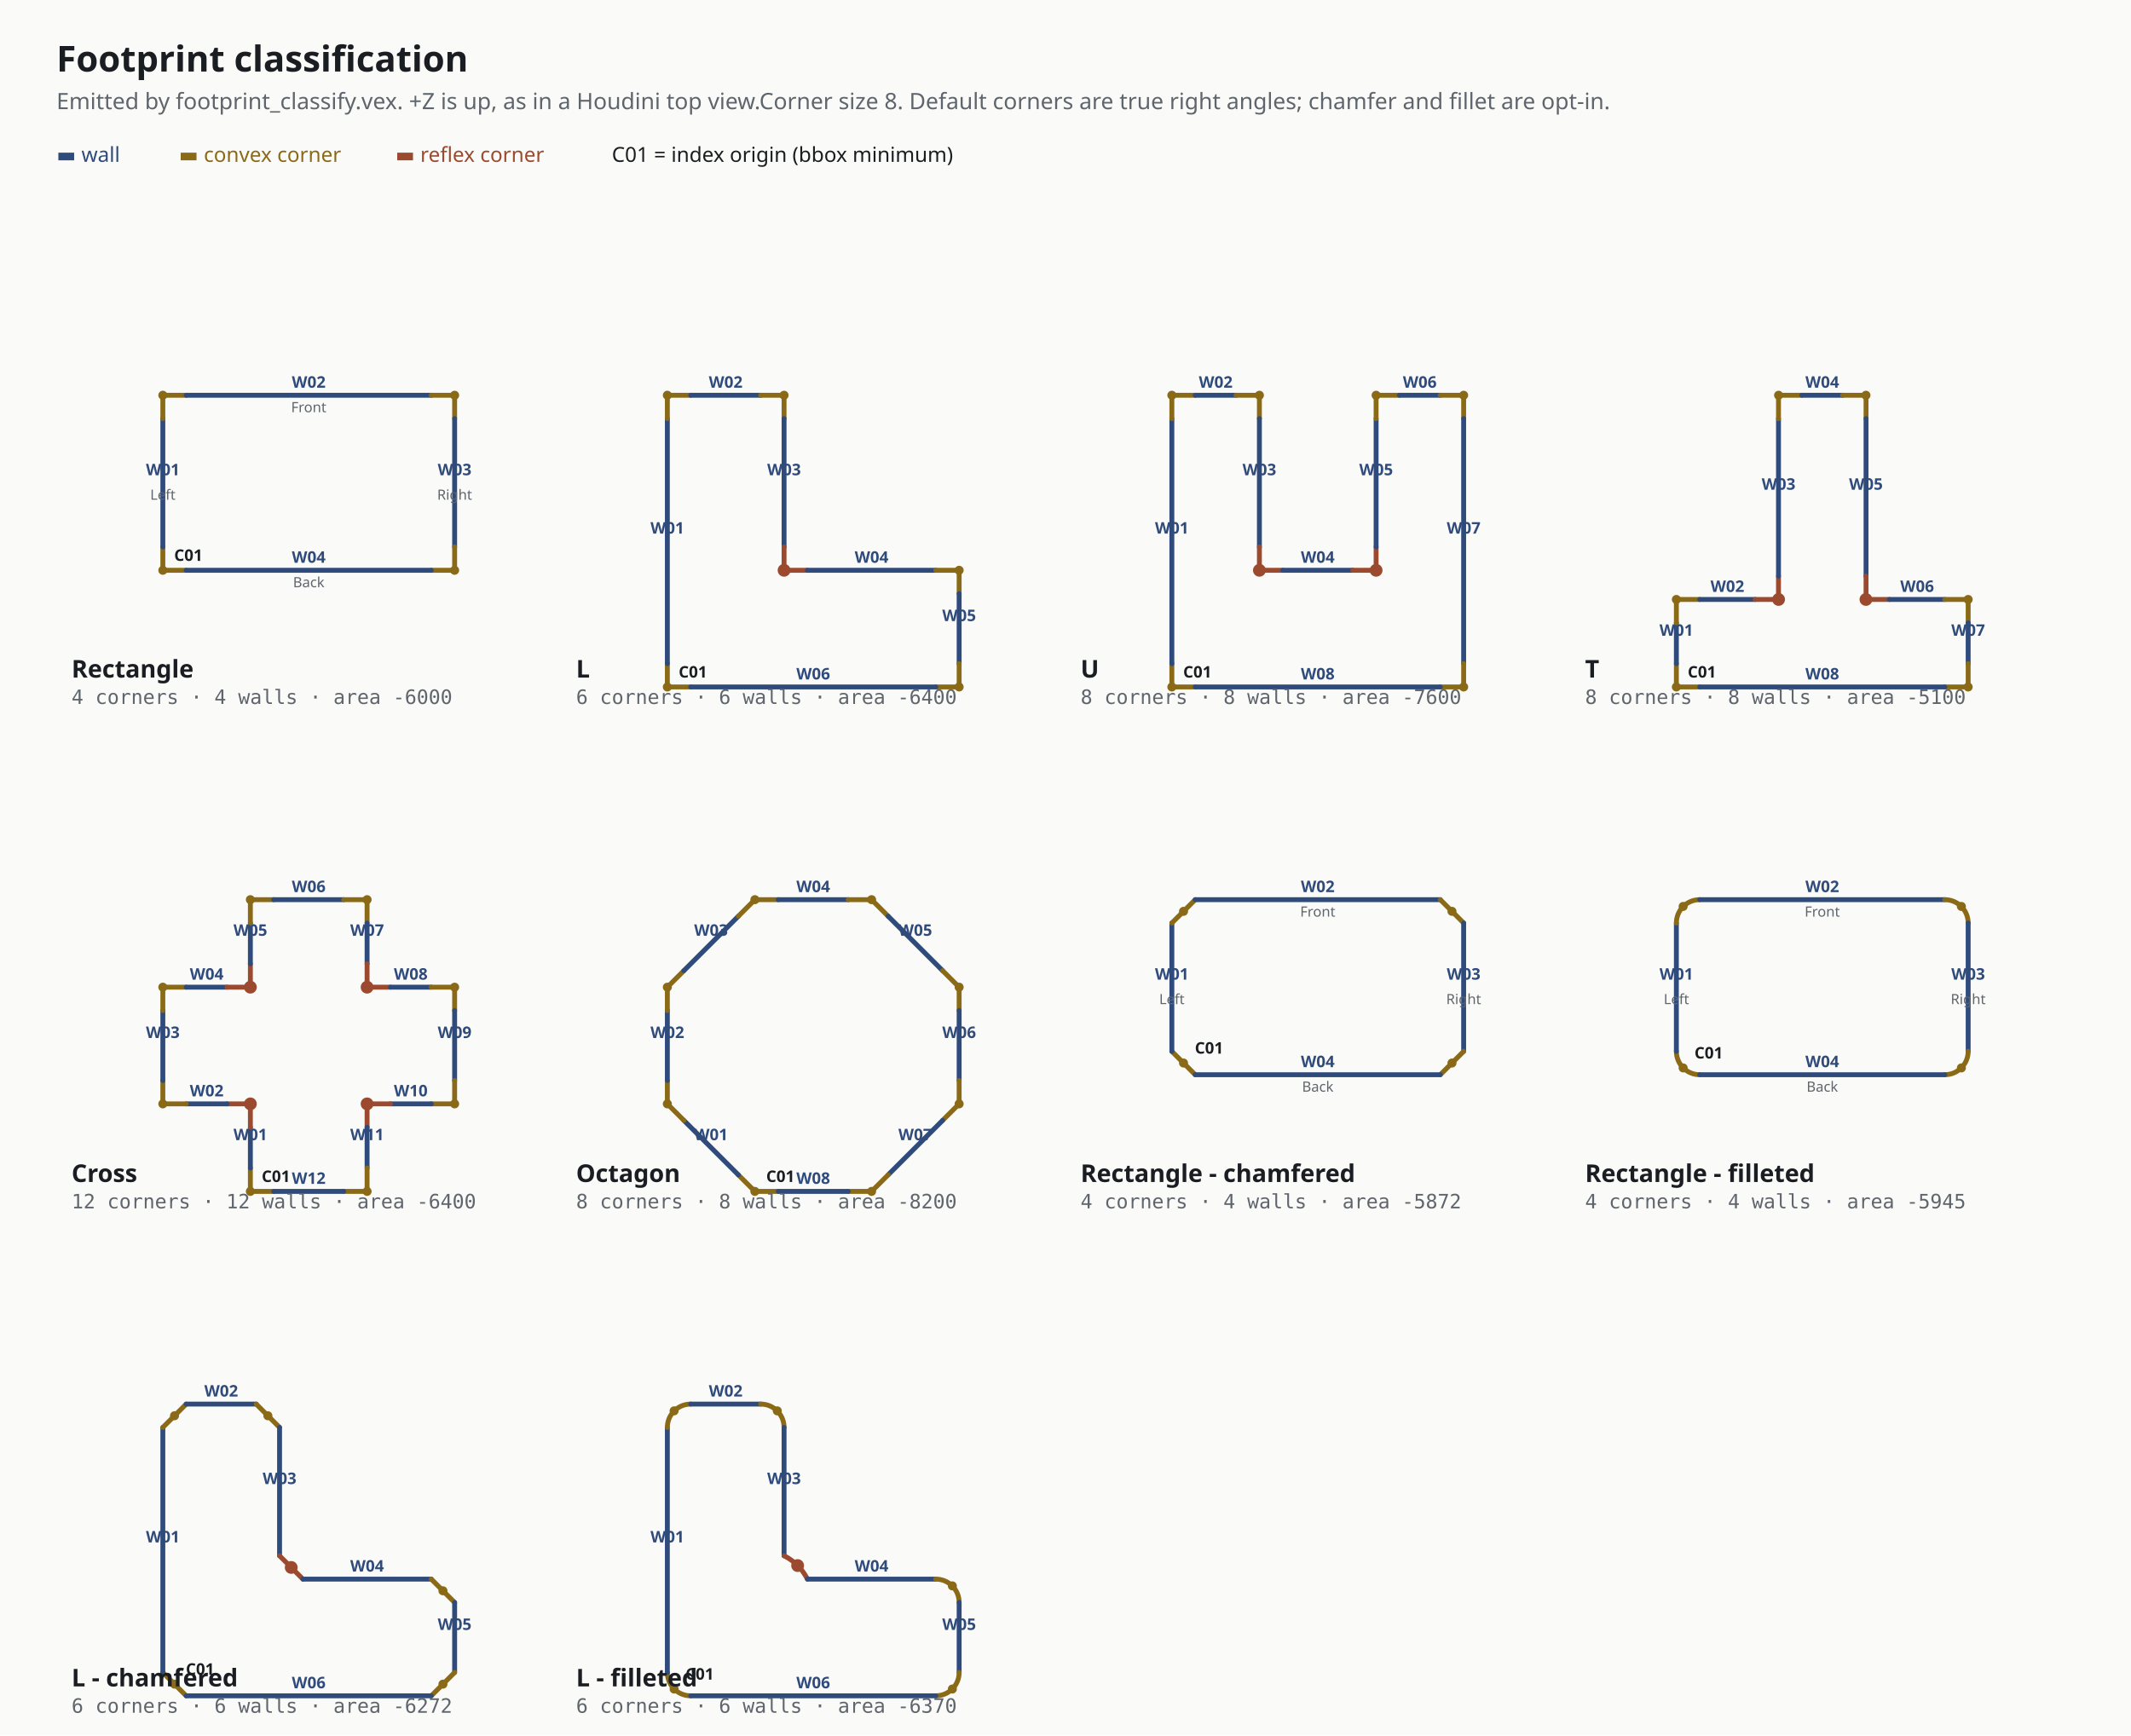
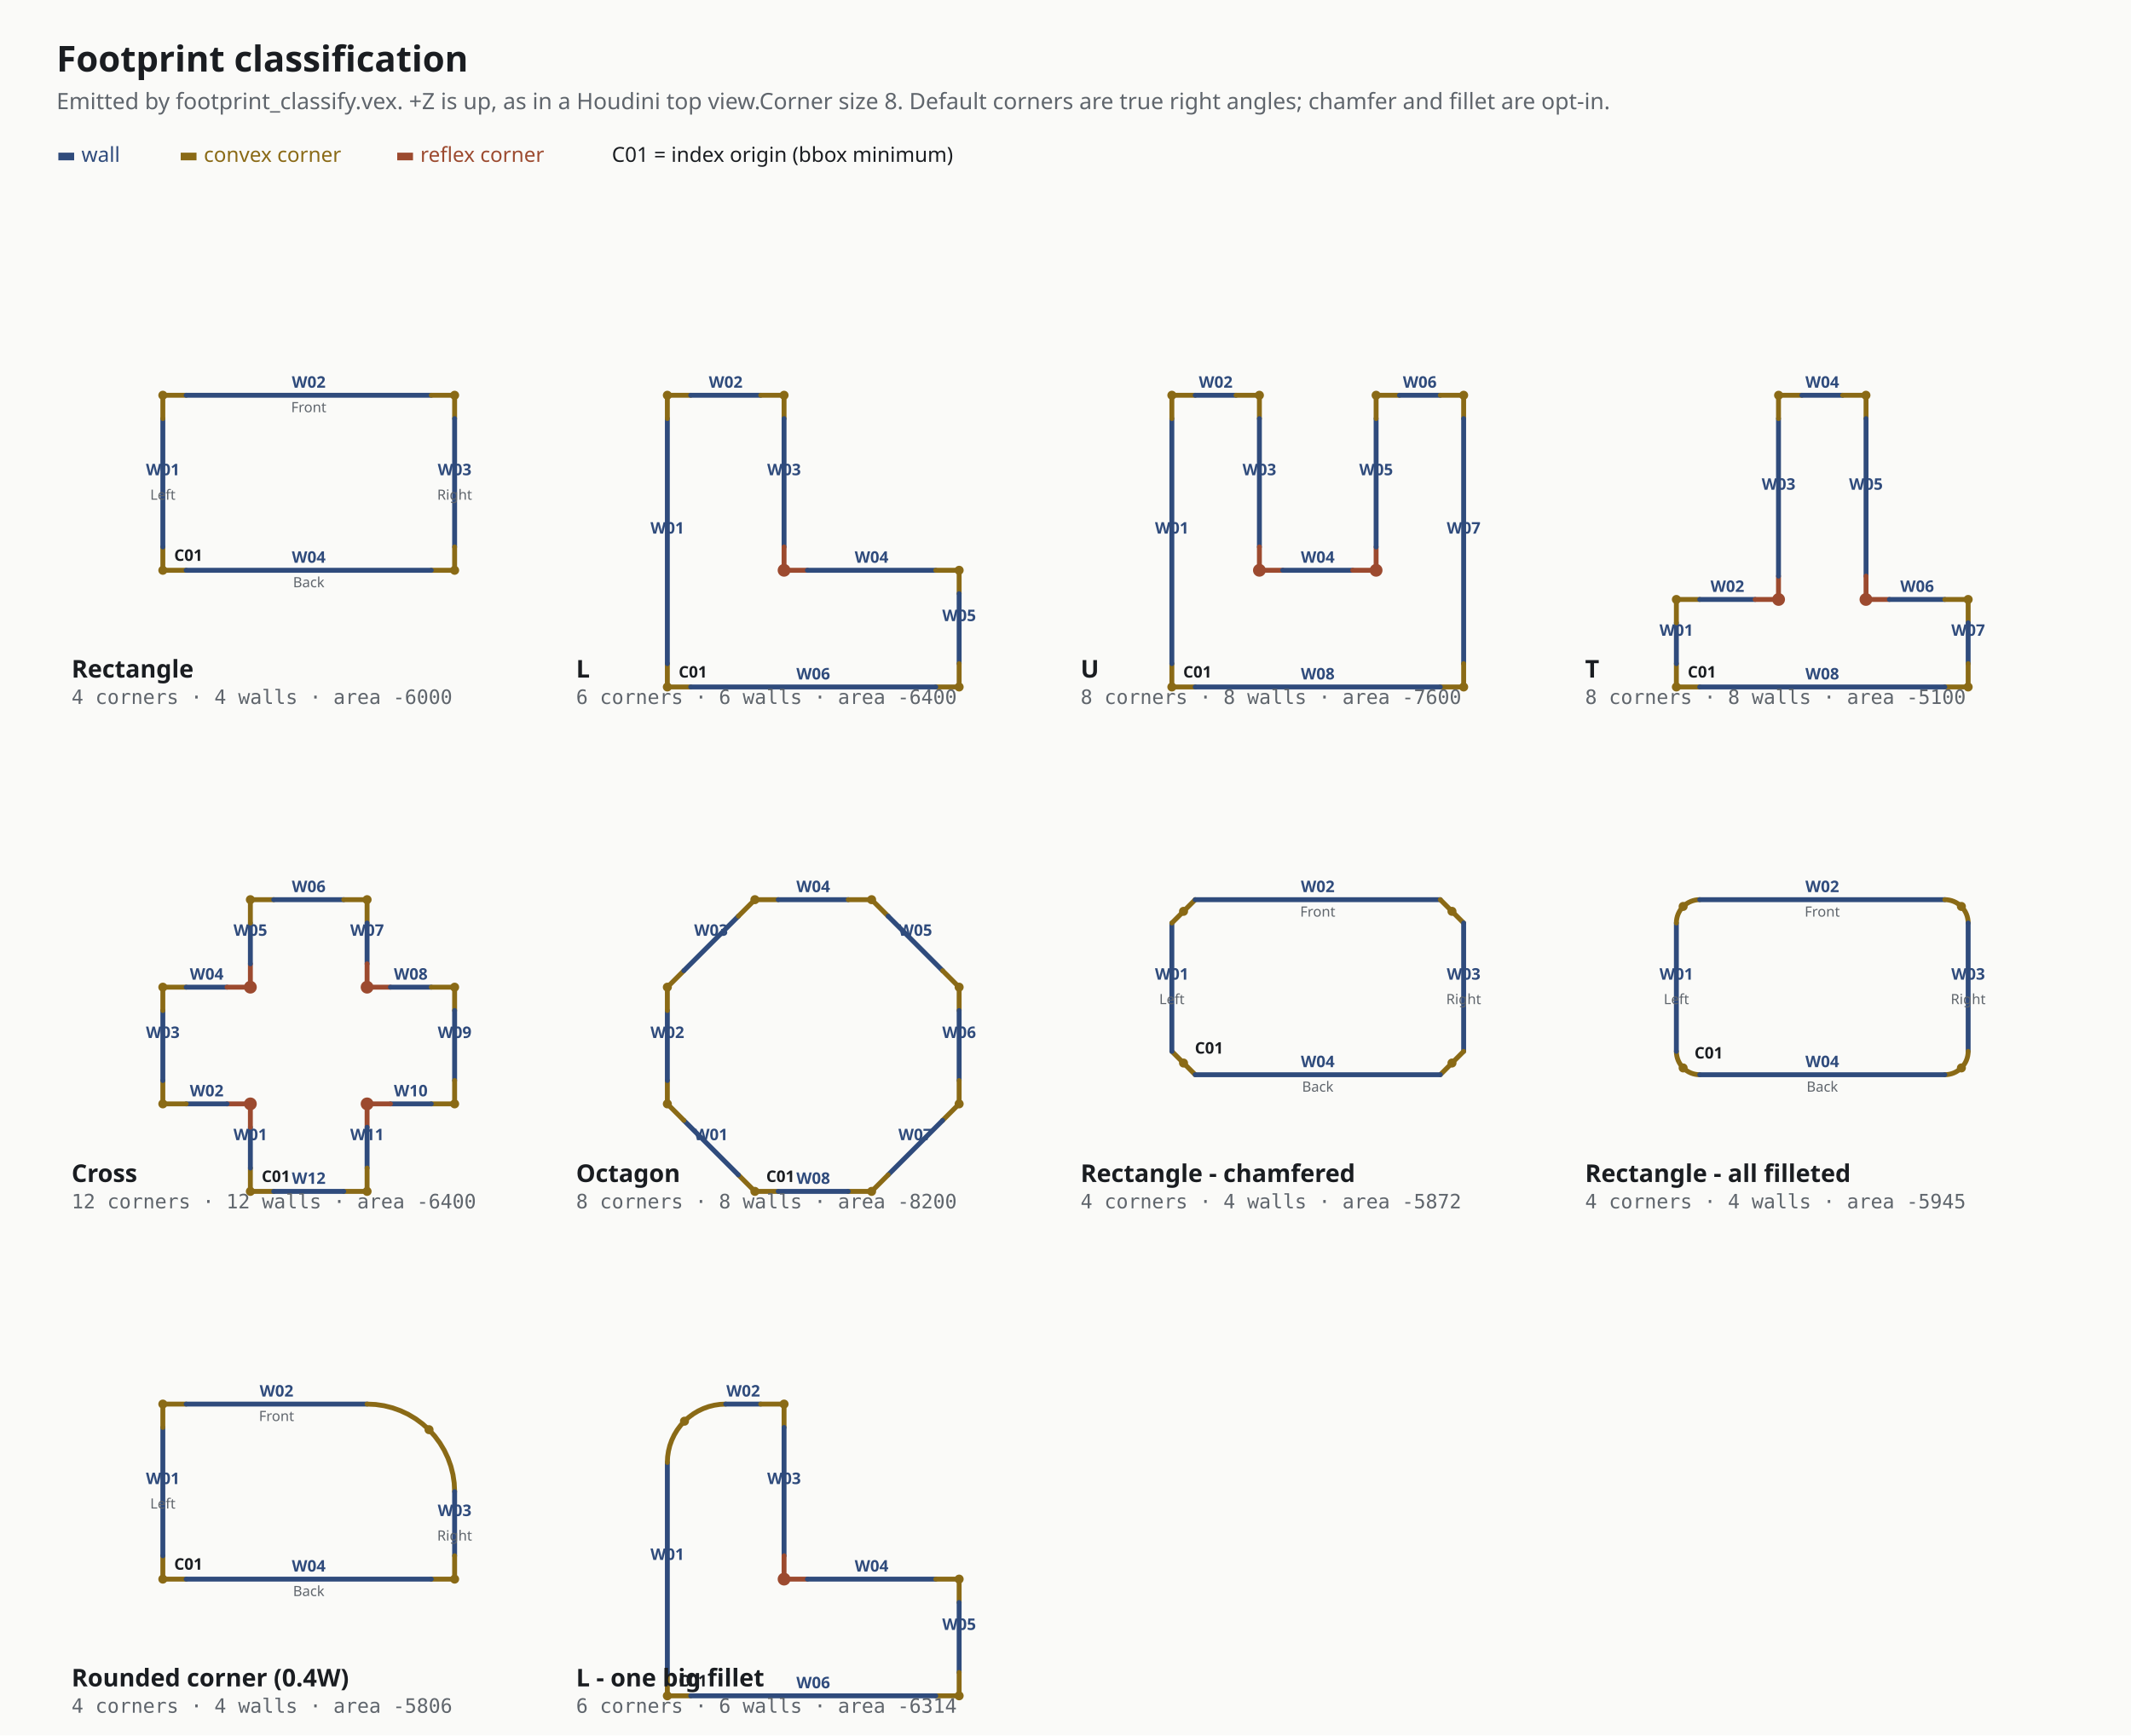
<svg xmlns="http://www.w3.org/2000/svg" width="1132" height="922" viewBox="0 0 1132 922" font-family="ui-sans-serif,system-ui,Segoe UI,sans-serif">
  <style>
  .bg{fill:#FAFAF8}
  .wall{fill:none;stroke:#2F4B7C;stroke-width:2.6;stroke-linecap:round}
  .corner{fill:none;stroke:#8A6A16;stroke-width:2.6;stroke-linecap:round}
  .corner.reflex{stroke:#9C4A2F}
  .cdot{fill:#8A6A16}
  .cdot.reflexdot{fill:#9C4A2F}
  .lbl{font-size:8.5px;fill:#2F4B7C;text-anchor:middle;font-weight:700}
  .cmp{font-size:7.5px;fill:#5F656C;text-anchor:middle}
  .origin{font-size:8.5px;fill:#1A1D21;font-weight:700}
  .title{font-size:13px;font-weight:700;fill:#1A1D21}
  .meta{font-size:10.5px;fill:#5F656C;font-family:ui-monospace,Consolas,monospace}
  .h1{font-size:19px;font-weight:700;fill:#1A1D21}
  .h2{font-size:12px;fill:#5F656C}
  .key{font-size:11px}
</style>
  <rect width="100%" height="100%" class="bg" />
  <text x="30" y="38" class="h1">Footprint classification</text>
  <text x="30" y="58" class="h2">Emitted by footprint_classify.vex. +Z is up, as in a Houdini top view.
Corner size 8. Default corners are true right angles; chamfer and fillet are opt-in.</text>
  <text x="30" y="86" class="key" fill="#2F4B7C">▬ wall</text>
  <text x="95" y="86" class="key" fill="#8A6A16">▬ convex corner</text>
  <text x="210" y="86" class="key" fill="#9C4A2F">▬ reflex corner</text>
  <text x="325" y="86" class="key" fill="#1A1D21">C01 = index origin (bbox minimum)</text>
  <polyline points="98.90,303.00 86.50,303.00 86.50,290.60" class="corner" />
  <circle cx="86.5" cy="303.0" r="2.4" class="cdot" />
  <text x="92.5" y="298.0" class="origin">C01</text>
  <polyline points="86.50,290.60 86.50,222.40" class="wall" />
  <text x="86.5" y="252.5" class="lbl">W01</text>
  <text x="86.5" y="265.5" class="cmp">Left</text>
  <polyline points="86.50,222.40 86.50,210.00 98.90,210.00" class="corner" />
  <circle cx="86.5" cy="210.0" r="2.4" class="cdot" />
  <polyline points="98.90,210.00 229.10,210.00" class="wall" />
  <text x="164.0" y="206.0" class="lbl">W02</text>
  <text x="164.0" y="219.0" class="cmp">Front</text>
  <polyline points="229.10,210.00 241.50,210.00 241.50,222.40" class="corner" />
  <circle cx="241.5" cy="210.0" r="2.4" class="cdot" />
  <polyline points="241.50,222.40 241.50,290.60" class="wall" />
  <text x="241.5" y="252.5" class="lbl">W03</text>
  <text x="241.5" y="265.5" class="cmp">Right</text>
  <polyline points="241.50,290.60 241.50,303.00 229.10,303.00" class="corner" />
  <circle cx="241.5" cy="303.0" r="2.4" class="cdot" />
  <polyline points="229.10,303.00 98.90,303.00" class="wall" />
  <text x="164.0" y="299.0" class="lbl">W04</text>
  <text x="164.0" y="312.0" class="cmp">Back</text>
  <text x="38" y="360" class="title">Rectangle</text>
  <text x="38" y="374" class="meta">4 corners · 4 walls · area -6000</text>
  <polyline points="366.90,365.00 354.50,365.00 354.50,352.60" class="corner" />
  <circle cx="354.5" cy="365.0" r="2.4" class="cdot" />
  <text x="360.5" y="360.0" class="origin">C01</text>
  <polyline points="354.50,352.60 354.50,222.40" class="wall" />
  <text x="354.5" y="283.5" class="lbl">W01</text>
  <polyline points="354.50,222.40 354.50,210.00 366.90,210.00" class="corner" />
  <circle cx="354.5" cy="210.0" r="2.4" class="cdot" />
  <polyline points="366.90,210.00 404.10,210.00" class="wall" />
  <text x="385.5" y="206.0" class="lbl">W02</text>
  <polyline points="404.10,210.00 416.50,210.00 416.50,222.40" class="corner" />
  <circle cx="416.5" cy="210.0" r="2.4" class="cdot" />
  <polyline points="416.50,222.40 416.50,290.60" class="wall" />
  <text x="416.5" y="252.5" class="lbl">W03</text>
  <polyline points="416.50,290.60 416.50,303.00 428.90,303.00" class="corner reflex" />
  <circle cx="416.5" cy="303.0" r="3.4" class="cdot reflexdot" />
  <polyline points="428.90,303.00 497.10,303.00" class="wall" />
  <text x="463.0" y="299.0" class="lbl">W04</text>
  <polyline points="497.10,303.00 509.50,303.00 509.50,315.40" class="corner" />
  <circle cx="509.5" cy="303.0" r="2.4" class="cdot" />
  <polyline points="509.50,315.40 509.50,352.60" class="wall" />
  <text x="509.5" y="330.0" class="lbl">W05</text>
  <polyline points="509.50,352.60 509.50,365.00 497.10,365.00" class="corner" />
  <circle cx="509.5" cy="365.0" r="2.4" class="cdot" />
  <polyline points="497.10,365.00 366.90,365.00" class="wall" />
  <text x="432.0" y="361.0" class="lbl">W06</text>
  <text x="306" y="360" class="title">L</text>
  <text x="306" y="374" class="meta">6 corners · 6 walls · area -6400</text>
  <polyline points="634.90,365.00 622.50,365.00 622.50,352.60" class="corner" />
  <circle cx="622.5" cy="365.0" r="2.4" class="cdot" />
  <text x="628.5" y="360.0" class="origin">C01</text>
  <polyline points="622.50,352.60 622.50,222.40" class="wall" />
  <text x="622.5" y="283.5" class="lbl">W01</text>
  <polyline points="622.50,222.40 622.50,210.00 634.90,210.00" class="corner" />
  <circle cx="622.5" cy="210.0" r="2.4" class="cdot" />
  <polyline points="634.90,210.00 656.60,210.00" class="wall" />
  <text x="645.8" y="206.0" class="lbl">W02</text>
  <polyline points="656.60,210.00 669.00,210.00 669.00,222.40" class="corner" />
  <circle cx="669.0" cy="210.0" r="2.4" class="cdot" />
  <polyline points="669.00,222.40 669.00,290.60" class="wall" />
  <text x="669.0" y="252.5" class="lbl">W03</text>
  <polyline points="669.00,290.60 669.00,303.00 681.40,303.00" class="corner reflex" />
  <circle cx="669.0" cy="303.0" r="3.4" class="cdot reflexdot" />
  <polyline points="681.40,303.00 718.60,303.00" class="wall" />
  <text x="700.0" y="299.0" class="lbl">W04</text>
  <polyline points="718.60,303.00 731.00,303.00 731.00,290.60" class="corner reflex" />
  <circle cx="731.0" cy="303.0" r="3.4" class="cdot reflexdot" />
  <polyline points="731.00,290.60 731.00,222.40" class="wall" />
  <text x="731.0" y="252.5" class="lbl">W05</text>
  <polyline points="731.00,222.40 731.00,210.00 743.40,210.00" class="corner" />
  <circle cx="731.0" cy="210.0" r="2.4" class="cdot" />
  <polyline points="743.40,210.00 765.10,210.00" class="wall" />
  <text x="754.2" y="206.0" class="lbl">W06</text>
  <polyline points="765.10,210.00 777.50,210.00 777.50,222.40" class="corner" />
  <circle cx="777.5" cy="210.0" r="2.4" class="cdot" />
  <polyline points="777.50,222.40 777.50,352.60" class="wall" />
  <text x="777.5" y="283.5" class="lbl">W07</text>
  <polyline points="777.50,352.60 777.50,365.00 765.10,365.00" class="corner" />
  <circle cx="777.5" cy="365.0" r="2.4" class="cdot" />
  <polyline points="765.10,365.00 634.90,365.00" class="wall" />
  <text x="700.0" y="361.0" class="lbl">W08</text>
  <text x="574" y="360" class="title">U</text>
  <text x="574" y="374" class="meta">8 corners · 8 walls · area -7600</text>
  <polyline points="902.90,365.00 890.50,365.00 890.50,352.60" class="corner" />
  <circle cx="890.5" cy="365.0" r="2.4" class="cdot" />
  <text x="896.5" y="360.0" class="origin">C01</text>
  <polyline points="890.50,352.60 890.50,330.90" class="wall" />
  <text x="890.5" y="337.8" class="lbl">W01</text>
  <polyline points="890.50,330.90 890.50,318.50 902.90,318.50" class="corner" />
  <circle cx="890.5" cy="318.5" r="2.4" class="cdot" />
  <polyline points="902.90,318.50 932.35,318.50" class="wall" />
  <text x="917.6" y="314.5" class="lbl">W02</text>
  <polyline points="932.35,318.50 944.75,318.50 944.75,306.10" class="corner reflex" />
  <circle cx="944.8" cy="318.5" r="3.4" class="cdot reflexdot" />
  <polyline points="944.75,306.10 944.75,222.40" class="wall" />
  <text x="944.8" y="260.2" class="lbl">W03</text>
  <polyline points="944.75,222.40 944.75,210.00 957.15,210.00" class="corner" />
  <circle cx="944.8" cy="210.0" r="2.4" class="cdot" />
  <polyline points="957.15,210.00 978.85,210.00" class="wall" />
  <text x="968.0" y="206.0" class="lbl">W04</text>
  <polyline points="978.85,210.00 991.25,210.00 991.25,222.40" class="corner" />
  <circle cx="991.2" cy="210.0" r="2.4" class="cdot" />
  <polyline points="991.25,222.40 991.25,306.10" class="wall" />
  <text x="991.2" y="260.2" class="lbl">W05</text>
  <polyline points="991.25,306.10 991.25,318.50 1003.65,318.50" class="corner reflex" />
  <circle cx="991.2" cy="318.5" r="3.4" class="cdot reflexdot" />
  <polyline points="1003.65,318.50 1033.10,318.50" class="wall" />
  <text x="1018.4" y="314.5" class="lbl">W06</text>
  <polyline points="1033.10,318.50 1045.50,318.50 1045.50,330.90" class="corner" />
  <circle cx="1045.5" cy="318.5" r="2.4" class="cdot" />
  <polyline points="1045.50,330.90 1045.50,352.60" class="wall" />
  <text x="1045.5" y="337.8" class="lbl">W07</text>
  <polyline points="1045.50,352.60 1045.50,365.00 1033.10,365.00" class="corner" />
  <circle cx="1045.5" cy="365.0" r="2.4" class="cdot" />
  <polyline points="1033.10,365.00 902.90,365.00" class="wall" />
  <text x="968.0" y="361.0" class="lbl">W08</text>
  <text x="842" y="360" class="title">T</text>
  <text x="842" y="374" class="meta">8 corners · 8 walls · area -5100</text>
  <polyline points="145.40,633.00 133.00,633.00 133.00,620.60" class="corner" />
  <circle cx="133.0" cy="633.0" r="2.4" class="cdot" />
  <text x="139.0" y="628.0" class="origin">C01</text>
  <polyline points="133.00,620.60 133.00,598.90" class="wall" />
  <text x="133.0" y="605.8" class="lbl">W01</text>
  <polyline points="133.00,598.90 133.00,586.50 120.60,586.50" class="corner reflex" />
  <circle cx="133.0" cy="586.5" r="3.4" class="cdot reflexdot" />
  <polyline points="120.60,586.50 98.90,586.50" class="wall" />
  <text x="109.8" y="582.5" class="lbl">W02</text>
  <polyline points="98.90,586.50 86.50,586.50 86.50,574.10" class="corner" />
  <circle cx="86.5" cy="586.5" r="2.4" class="cdot" />
  <polyline points="86.50,574.10 86.50,536.90" class="wall" />
  <text x="86.5" y="551.5" class="lbl">W03</text>
  <polyline points="86.50,536.90 86.50,524.50 98.90,524.50" class="corner" />
  <circle cx="86.5" cy="524.5" r="2.4" class="cdot" />
  <polyline points="98.90,524.50 120.60,524.50" class="wall" />
  <text x="109.8" y="520.5" class="lbl">W04</text>
  <polyline points="120.60,524.50 133.00,524.50 133.00,512.10" class="corner reflex" />
  <circle cx="133.0" cy="524.5" r="3.4" class="cdot reflexdot" />
  <polyline points="133.00,512.10 133.00,490.40" class="wall" />
  <text x="133.0" y="497.2" class="lbl">W05</text>
  <polyline points="133.00,490.40 133.00,478.00 145.40,478.00" class="corner" />
  <circle cx="133.0" cy="478.0" r="2.4" class="cdot" />
  <polyline points="145.40,478.00 182.60,478.00" class="wall" />
  <text x="164.0" y="474.0" class="lbl">W06</text>
  <polyline points="182.60,478.00 195.00,478.00 195.00,490.40" class="corner" />
  <circle cx="195.0" cy="478.0" r="2.4" class="cdot" />
  <polyline points="195.00,490.40 195.00,512.10" class="wall" />
  <text x="195.0" y="497.2" class="lbl">W07</text>
  <polyline points="195.00,512.10 195.00,524.50 207.40,524.50" class="corner reflex" />
  <circle cx="195.0" cy="524.5" r="3.4" class="cdot reflexdot" />
  <polyline points="207.40,524.50 229.10,524.50" class="wall" />
  <text x="218.2" y="520.5" class="lbl">W08</text>
  <polyline points="229.10,524.50 241.50,524.50 241.50,536.90" class="corner" />
  <circle cx="241.5" cy="524.5" r="2.4" class="cdot" />
  <polyline points="241.50,536.90 241.50,574.10" class="wall" />
  <text x="241.5" y="551.5" class="lbl">W09</text>
  <polyline points="241.50,574.10 241.50,586.50 229.10,586.50" class="corner" />
  <circle cx="241.5" cy="586.5" r="2.4" class="cdot" />
  <polyline points="229.10,586.50 207.40,586.50" class="wall" />
  <text x="218.2" y="582.5" class="lbl">W10</text>
  <polyline points="207.40,586.50 195.00,586.50 195.00,598.90" class="corner reflex" />
  <circle cx="195.0" cy="586.5" r="3.4" class="cdot reflexdot" />
  <polyline points="195.00,598.90 195.00,620.60" class="wall" />
  <text x="195.0" y="605.8" class="lbl">W11</text>
  <polyline points="195.00,620.60 195.00,633.00 182.60,633.00" class="corner" />
  <circle cx="195.0" cy="633.0" r="2.4" class="cdot" />
  <polyline points="182.60,633.00 145.40,633.00" class="wall" />
  <text x="164.0" y="629.0" class="lbl">W12</text>
  <text x="38" y="628" class="title">Cross</text>
  <text x="38" y="642" class="meta">12 corners · 12 walls · area -6400</text>
  <polyline points="413.40,633.00 401.00,633.00 392.23,624.23" class="corner" />
  <circle cx="401.0" cy="633.0" r="2.4" class="cdot" />
  <text x="407.0" y="628.0" class="origin">C01</text>
  <polyline points="392.23,624.23 363.27,595.27" class="wall" />
  <text x="377.7" y="605.8" class="lbl">W01</text>
  <polyline points="363.27,595.27 354.50,586.50 354.50,574.10" class="corner" />
  <circle cx="354.5" cy="586.5" r="2.4" class="cdot" />
  <polyline points="354.50,574.10 354.50,536.90" class="wall" />
  <text x="354.5" y="551.5" class="lbl">W02</text>
  <polyline points="354.50,536.90 354.50,524.50 363.27,515.73" class="corner" />
  <circle cx="354.5" cy="524.5" r="2.4" class="cdot" />
  <polyline points="363.27,515.73 392.23,486.77" class="wall" />
  <text x="377.7" y="497.2" class="lbl">W03</text>
  <polyline points="392.23,486.77 401.00,478.00 413.40,478.00" class="corner" />
  <circle cx="401.0" cy="478.0" r="2.4" class="cdot" />
  <polyline points="413.40,478.00 450.60,478.00" class="wall" />
  <text x="432.0" y="474.0" class="lbl">W04</text>
  <polyline points="450.60,478.00 463.00,478.00 471.77,486.77" class="corner" />
  <circle cx="463.0" cy="478.0" r="2.4" class="cdot" />
  <polyline points="471.77,486.77 500.73,515.73" class="wall" />
  <text x="486.2" y="497.2" class="lbl">W05</text>
  <polyline points="500.73,515.73 509.50,524.50 509.50,536.90" class="corner" />
  <circle cx="509.5" cy="524.5" r="2.4" class="cdot" />
  <polyline points="509.50,536.90 509.50,574.10" class="wall" />
  <text x="509.5" y="551.5" class="lbl">W06</text>
  <polyline points="509.50,574.10 509.50,586.50 500.73,595.27" class="corner" />
  <circle cx="509.5" cy="586.5" r="2.4" class="cdot" />
  <polyline points="500.73,595.27 471.77,624.23" class="wall" />
  <text x="486.2" y="605.8" class="lbl">W07</text>
  <polyline points="471.77,624.23 463.00,633.00 450.60,633.00" class="corner" />
  <circle cx="463.0" cy="633.0" r="2.4" class="cdot" />
  <polyline points="450.60,633.00 413.40,633.00" class="wall" />
  <text x="432.0" y="629.0" class="lbl">W08</text>
  <text x="306" y="628" class="title">Octagon</text>
  <text x="306" y="642" class="meta">8 corners · 8 walls · area -8200</text>
  <polyline points="634.90,571.00 622.50,558.60" class="corner" />
  <circle cx="628.7" cy="564.8" r="2.4" class="cdot" />
  <text x="634.7" y="559.8" class="origin">C01</text>
  <polyline points="622.50,558.60 622.50,490.40" class="wall" />
  <text x="622.5" y="520.5" class="lbl">W01</text>
  <text x="622.5" y="533.5" class="cmp">Left</text>
  <polyline points="622.50,490.40 634.90,478.00" class="corner" />
  <circle cx="628.7" cy="484.2" r="2.4" class="cdot" />
  <polyline points="634.90,478.00 765.10,478.00" class="wall" />
  <text x="700.0" y="474.0" class="lbl">W02</text>
  <text x="700.0" y="487.0" class="cmp">Front</text>
  <polyline points="765.10,478.00 777.50,490.40" class="corner" />
  <circle cx="771.3" cy="484.2" r="2.4" class="cdot" />
  <polyline points="777.50,490.40 777.50,558.60" class="wall" />
  <text x="777.5" y="520.5" class="lbl">W03</text>
  <text x="777.5" y="533.5" class="cmp">Right</text>
  <polyline points="777.50,558.60 765.10,571.00" class="corner" />
  <circle cx="771.3" cy="564.8" r="2.4" class="cdot" />
  <polyline points="765.10,571.00 634.90,571.00" class="wall" />
  <text x="700.0" y="567.0" class="lbl">W04</text>
  <text x="700.0" y="580.0" class="cmp">Back</text>
  <text x="574" y="628" class="title">Rectangle - chamfered</text>
  <text x="574" y="642" class="meta">4 corners · 4 walls · area -5872</text>
  <polyline points="902.90,571.00 901.68,570.94 900.48,570.76 899.30,570.47 898.15,570.06 897.05,569.54 896.01,568.91 895.03,568.19 894.13,567.37 893.31,566.47 892.59,565.49 891.96,564.45 891.44,563.35 891.03,562.20 890.74,561.02 890.56,559.82 890.50,558.60" class="corner" />
  <circle cx="894.1" cy="567.4" r="2.4" class="cdot" />
  <text x="900.1" y="562.4" class="origin">C01</text>
  <polyline points="890.50,558.60 890.50,490.40" class="wall" />
  <text x="890.5" y="520.5" class="lbl">W01</text>
  <text x="890.5" y="533.5" class="cmp">Left</text>
  <polyline points="890.50,490.40 890.56,489.18 890.74,487.98 891.03,486.80 891.44,485.65 891.96,484.55 892.59,483.51 893.31,482.53 894.13,481.63 895.03,480.81 896.01,480.09 897.05,479.46 898.15,478.94 899.30,478.53 900.48,478.24 901.68,478.06 902.90,478.00" class="corner" />
  <circle cx="894.1" cy="481.6" r="2.4" class="cdot" />
  <polyline points="902.90,478.00 1033.10,478.00" class="wall" />
  <text x="968.0" y="474.0" class="lbl">W02</text>
  <text x="968.0" y="487.0" class="cmp">Front</text>
  <polyline points="1033.10,478.00 1034.32,478.06 1035.52,478.24 1036.70,478.53 1037.85,478.94 1038.95,479.46 1039.99,480.09 1040.97,480.81 1041.87,481.63 1042.69,482.53 1043.41,483.51 1044.04,484.55 1044.56,485.65 1044.97,486.80 1045.26,487.98 1045.44,489.18 1045.50,490.40" class="corner" />
  <circle cx="1041.9" cy="481.6" r="2.4" class="cdot" />
  <polyline points="1045.50,490.40 1045.50,558.60" class="wall" />
  <text x="1045.5" y="520.5" class="lbl">W03</text>
  <text x="1045.5" y="533.5" class="cmp">Right</text>
  <polyline points="1045.50,558.60 1045.44,559.82 1045.26,561.02 1044.97,562.20 1044.56,563.35 1044.04,564.45 1043.41,565.49 1042.69,566.47 1041.87,567.37 1040.97,568.19 1039.99,568.91 1038.95,569.54 1037.85,570.06 1036.70,570.47 1035.52,570.76 1034.32,570.94 1033.10,571.00" class="corner" />
  <circle cx="1041.9" cy="567.4" r="2.4" class="cdot" />
  <polyline points="1033.10,571.00 902.90,571.00" class="wall" />
  <text x="968.0" y="567.0" class="lbl">W04</text>
  <text x="968.0" y="580.0" class="cmp">Back</text>
-   <text x="842" y="628" class="title">Rectangle - filleted</text>
+   <text x="842" y="628" class="title">Rectangle - all filleted</text>
  <text x="842" y="642" class="meta">4 corners · 4 walls · area -5945</text>
-   <polyline points="98.90,901.00 86.50,888.60" class="corner" />
-   <circle cx="92.7" cy="894.8" r="2.4" class="cdot" />
-   <text x="98.7" y="889.8" class="origin">C01</text>
-   <polyline points="86.50,888.60 86.50,758.40" class="wall" />
-   <text x="86.5" y="819.5" class="lbl">W01</text>
-   <polyline points="86.50,758.40 98.90,746.00" class="corner" />
-   <circle cx="92.7" cy="752.2" r="2.4" class="cdot" />
-   <polyline points="98.90,746.00 136.10,746.00" class="wall" />
-   <text x="117.5" y="742.0" class="lbl">W02</text>
-   <polyline points="136.10,746.00 148.50,758.40" class="corner" />
-   <circle cx="142.3" cy="752.2" r="2.4" class="cdot" />
-   <polyline points="148.50,758.40 148.50,826.60" class="wall" />
-   <text x="148.5" y="788.5" class="lbl">W03</text>
-   <polyline points="148.50,826.60 160.90,839.00" class="corner reflex" />
-   <circle cx="154.7" cy="832.8" r="3.4" class="cdot reflexdot" />
-   <polyline points="160.90,839.00 229.10,839.00" class="wall" />
-   <text x="195.0" y="835.0" class="lbl">W04</text>
-   <polyline points="229.10,839.00 241.50,851.40" class="corner" />
-   <circle cx="235.3" cy="845.2" r="2.4" class="cdot" />
-   <polyline points="241.50,851.40 241.50,888.60" class="wall" />
-   <text x="241.5" y="866.0" class="lbl">W05</text>
-   <polyline points="241.50,888.60 229.10,901.00" class="corner" />
-   <circle cx="235.3" cy="894.8" r="2.4" class="cdot" />
-   <polyline points="229.10,901.00 98.90,901.00" class="wall" />
-   <text x="164.0" y="897.0" class="lbl">W06</text>
-   <text x="38" y="896" class="title">L - chamfered</text>
-   <text x="38" y="910" class="meta">6 corners · 6 walls · area -6272</text>
-   <polyline points="366.90,901.00 365.68,900.94 364.48,900.76 363.30,900.47 362.15,900.06 361.05,899.54 360.01,898.91 359.03,898.19 358.13,897.37 357.31,896.47 356.59,895.49 355.96,894.45 355.44,893.35 355.03,892.20 354.74,891.02 354.56,889.82 354.50,888.60" class="corner" />
-   <circle cx="358.1" cy="897.4" r="2.4" class="cdot" />
-   <text x="364.1" y="892.4" class="origin">C01</text>
-   <polyline points="354.50,888.60 354.50,758.40" class="wall" />
-   <text x="354.5" y="819.5" class="lbl">W01</text>
-   <polyline points="354.50,758.40 354.56,757.18 354.74,755.98 355.03,754.80 355.44,753.65 355.96,752.55 356.59,751.51 357.31,750.53 358.13,749.63 359.03,748.81 360.01,748.09 361.05,747.46 362.15,746.94 363.30,746.53 364.48,746.24 365.68,746.06 366.90,746.00" class="corner" />
-   <circle cx="358.1" cy="749.6" r="2.4" class="cdot" />
-   <polyline points="366.90,746.00 404.10,746.00" class="wall" />
-   <text x="385.5" y="742.0" class="lbl">W02</text>
-   <polyline points="404.10,746.00 405.32,746.06 406.52,746.24 407.70,746.53 408.85,746.94 409.95,747.46 410.99,748.09 411.97,748.81 412.87,749.63 413.69,750.53 414.41,751.51 415.04,752.55 415.56,753.65 415.97,754.80 416.26,755.98 416.44,757.18 416.50,758.40" class="corner" />
-   <circle cx="412.9" cy="749.6" r="2.4" class="cdot" />
+   <polyline points="98.90,839.00 86.50,839.00 86.50,826.60" class="corner" />
+   <circle cx="86.5" cy="839.0" r="2.4" class="cdot" />
+   <text x="92.5" y="834.0" class="origin">C01</text>
+   <polyline points="86.50,826.60 86.50,758.40" class="wall" />
+   <text x="86.5" y="788.5" class="lbl">W01</text>
+   <text x="86.5" y="801.5" class="cmp">Left</text>
+   <polyline points="86.50,758.40 86.50,746.00 98.90,746.00" class="corner" />
+   <circle cx="86.5" cy="746.0" r="2.4" class="cdot" />
+   <polyline points="98.90,746.00 195.00,746.00" class="wall" />
+   <text x="146.9" y="742.0" class="lbl">W02</text>
+   <text x="146.9" y="755.0" class="cmp">Front</text>
+   <polyline points="195.00,746.00 199.56,746.22 204.07,746.89 208.50,748.00 212.79,749.54 216.92,751.49 220.83,753.84 224.50,756.56 227.88,759.62 230.94,763.00 233.66,766.67 236.01,770.58 237.96,774.71 239.50,779.00 240.61,783.43 241.28,787.94 241.50,792.50" class="corner" />
+   <circle cx="227.9" cy="759.6" r="2.4" class="cdot" />
+   <polyline points="241.50,792.50 241.50,826.60" class="wall" />
+   <text x="241.5" y="805.5" class="lbl">W03</text>
+   <text x="241.5" y="818.5" class="cmp">Right</text>
+   <polyline points="241.50,826.60 241.50,839.00 229.10,839.00" class="corner" />
+   <circle cx="241.5" cy="839.0" r="2.4" class="cdot" />
+   <polyline points="229.10,839.00 98.90,839.00" class="wall" />
+   <text x="164.0" y="835.0" class="lbl">W04</text>
+   <text x="164.0" y="848.0" class="cmp">Back</text>
+   <text x="38" y="896" class="title">Rounded corner (0.4W)</text>
+   <text x="38" y="910" class="meta">4 corners · 4 walls · area -5806</text>
+   <polyline points="366.90,901.00 354.50,901.00 354.50,888.60" class="corner" />
+   <circle cx="354.5" cy="901.0" r="2.4" class="cdot" />
+   <text x="360.5" y="896.0" class="origin">C01</text>
+   <polyline points="354.50,888.60 354.50,777.00" class="wall" />
+   <text x="354.5" y="828.8" class="lbl">W01</text>
+   <polyline points="354.50,777.00 354.65,773.96 355.10,770.95 355.83,768.00 356.86,765.14 358.16,762.39 359.72,759.78 361.54,757.33 363.58,755.08 365.83,753.04 368.28,751.22 370.89,749.66 373.64,748.36 376.50,747.33 379.45,746.60 382.46,746.15 385.50,746.00" class="corner" />
+   <circle cx="363.6" cy="755.1" r="2.4" class="cdot" />
+   <polyline points="385.50,746.00 404.10,746.00" class="wall" />
+   <text x="394.8" y="742.0" class="lbl">W02</text>
+   <polyline points="404.10,746.00 416.50,746.00 416.50,758.40" class="corner" />
+   <circle cx="416.5" cy="746.0" r="2.4" class="cdot" />
  <polyline points="416.50,758.40 416.50,826.60" class="wall" />
  <text x="416.5" y="788.5" class="lbl">W03</text>
-   <polyline points="416.50,826.60 417.49,827.12 418.45,827.68 419.39,828.27 420.31,828.91 421.20,829.58 422.07,830.28 422.90,831.02 423.71,831.79 424.48,832.60 425.22,833.43 425.92,834.30 426.59,835.19 427.23,836.11 427.82,837.05 428.38,838.01 428.90,839.00" class="corner reflex" />
-   <circle cx="423.7" cy="831.8" r="3.4" class="cdot reflexdot" />
+   <polyline points="416.50,826.60 416.50,839.00 428.90,839.00" class="corner reflex" />
+   <circle cx="416.5" cy="839.0" r="3.4" class="cdot reflexdot" />
  <polyline points="428.90,839.00 497.10,839.00" class="wall" />
  <text x="463.0" y="835.0" class="lbl">W04</text>
-   <polyline points="497.10,839.00 498.32,839.06 499.52,839.24 500.70,839.53 501.85,839.94 502.95,840.46 503.99,841.09 504.97,841.81 505.87,842.63 506.69,843.53 507.41,844.51 508.04,845.55 508.56,846.65 508.97,847.80 509.26,848.98 509.44,850.18 509.50,851.40" class="corner" />
-   <circle cx="505.9" cy="842.6" r="2.4" class="cdot" />
+   <polyline points="497.10,839.00 509.50,839.00 509.50,851.40" class="corner" />
+   <circle cx="509.5" cy="839.0" r="2.4" class="cdot" />
  <polyline points="509.50,851.40 509.50,888.60" class="wall" />
  <text x="509.5" y="866.0" class="lbl">W05</text>
-   <polyline points="509.50,888.60 509.44,889.82 509.26,891.02 508.97,892.20 508.56,893.35 508.04,894.45 507.41,895.49 506.69,896.47 505.87,897.37 504.97,898.19 503.99,898.91 502.95,899.54 501.85,900.06 500.70,900.47 499.52,900.76 498.32,900.94 497.10,901.00" class="corner" />
-   <circle cx="505.9" cy="897.4" r="2.4" class="cdot" />
+   <polyline points="509.50,888.60 509.50,901.00 497.10,901.00" class="corner" />
+   <circle cx="509.5" cy="901.0" r="2.4" class="cdot" />
  <polyline points="497.10,901.00 366.90,901.00" class="wall" />
  <text x="432.0" y="897.0" class="lbl">W06</text>
-   <text x="306" y="896" class="title">L - filleted</text>
-   <text x="306" y="910" class="meta">6 corners · 6 walls · area -6370</text>
+   <text x="306" y="896" class="title">L - one big fillet</text>
+   <text x="306" y="910" class="meta">6 corners · 6 walls · area -6314</text>
</svg>
